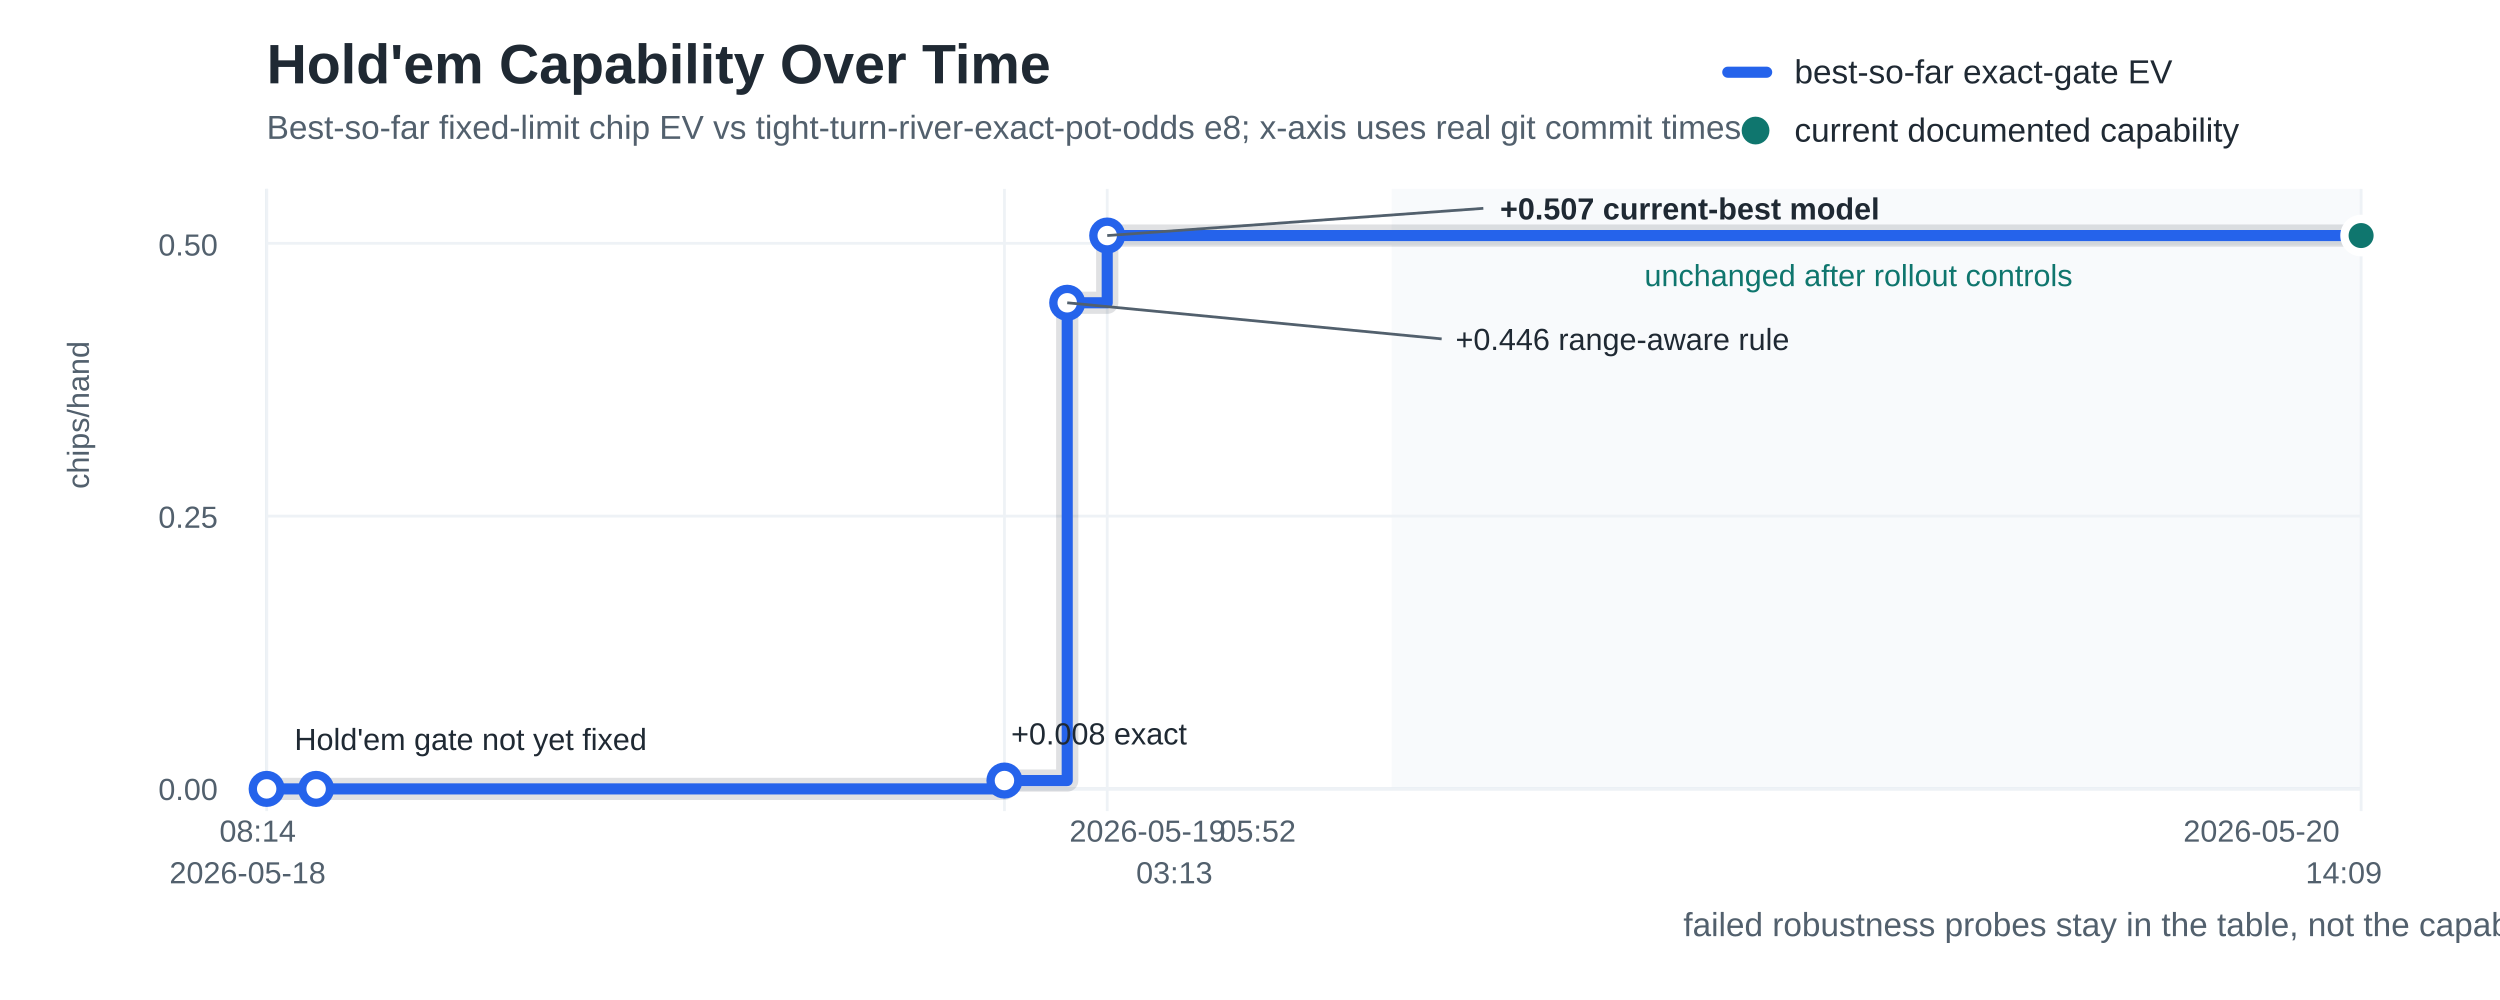
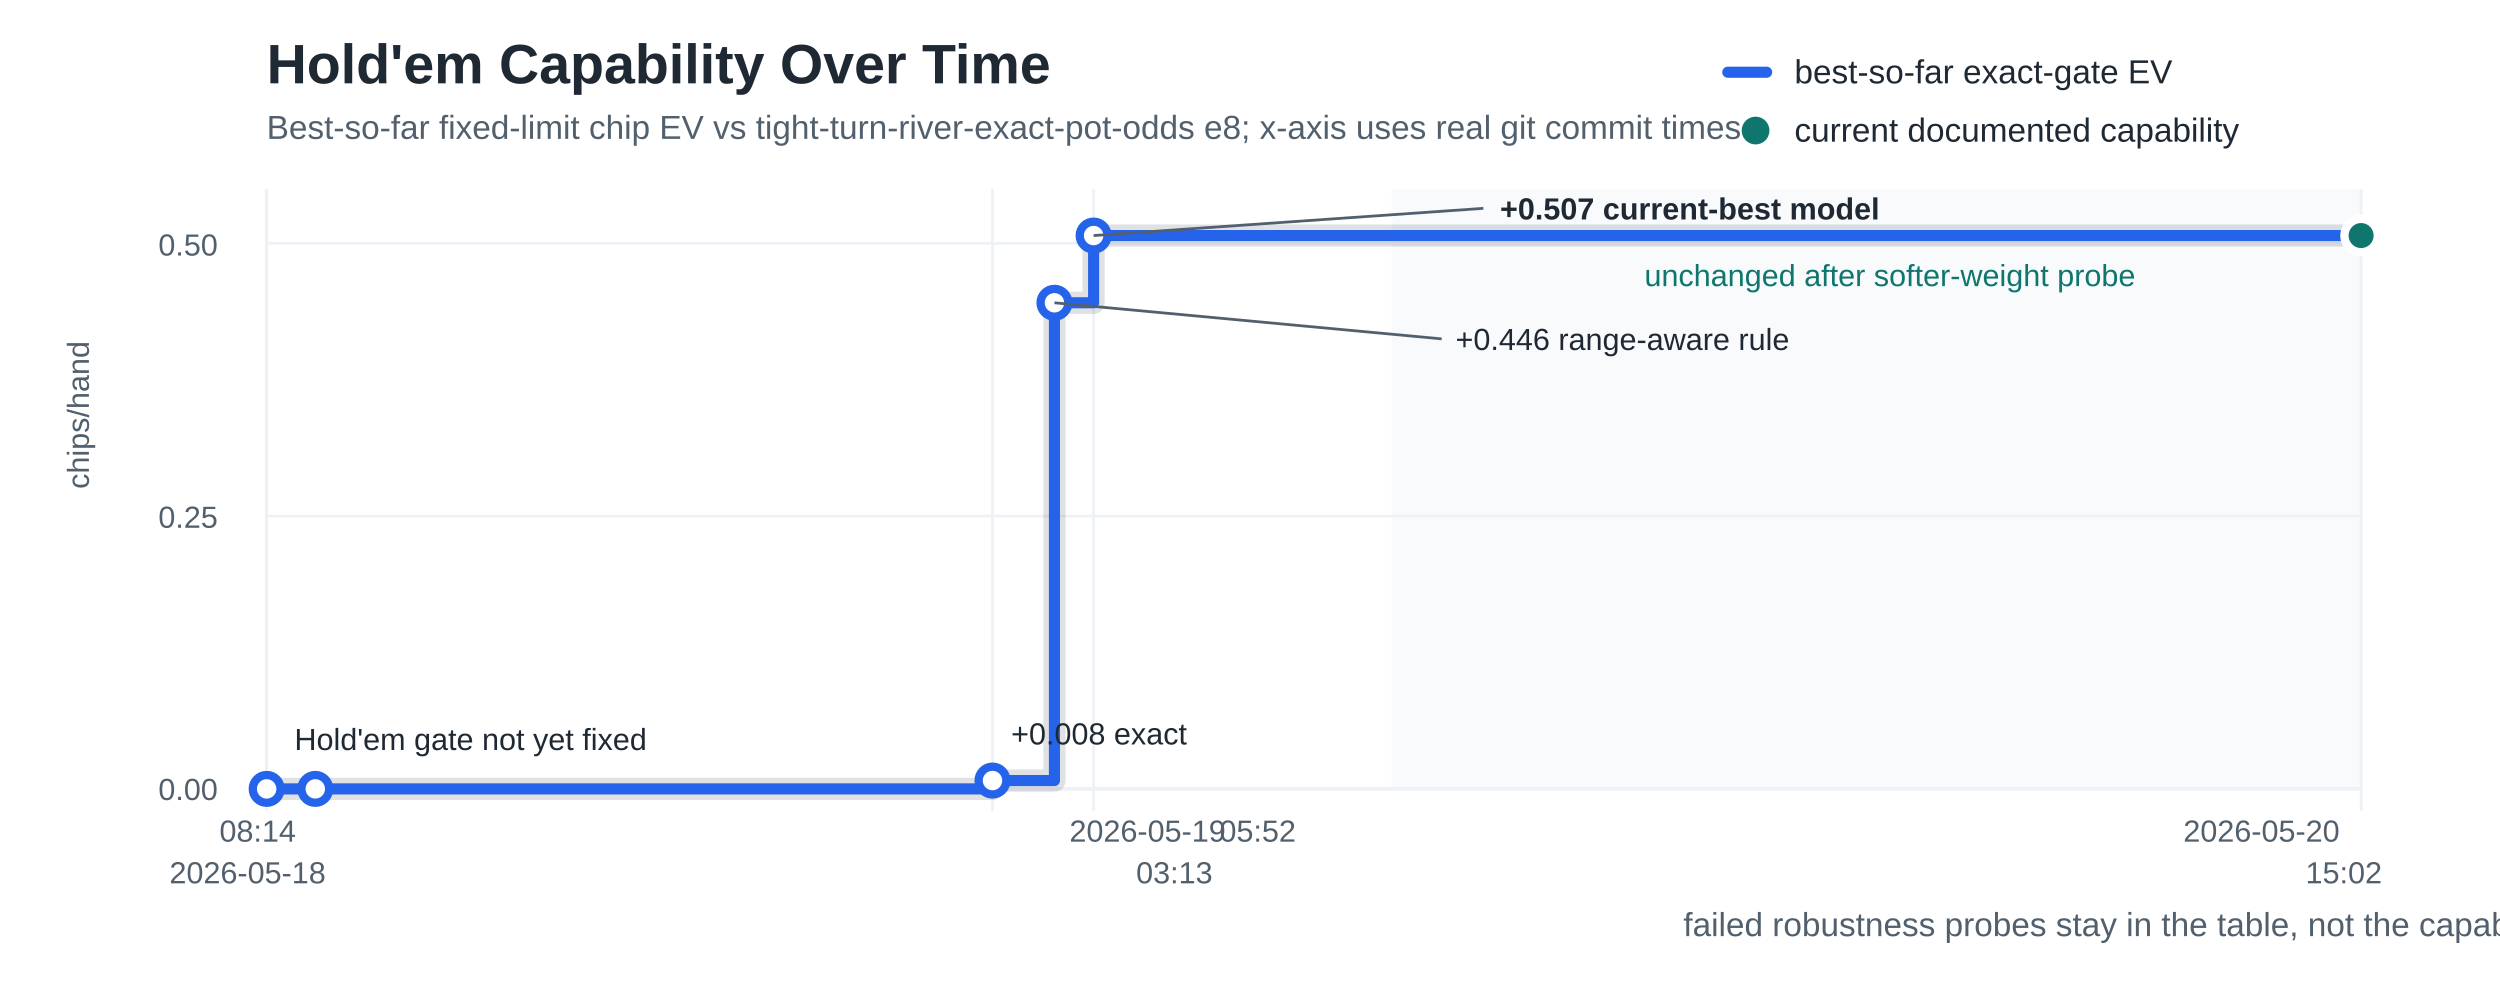
<svg xmlns="http://www.w3.org/2000/svg" width="900" height="360" viewBox="0 0 900 360" role="img" aria-labelledby="title desc">
  <rect width="900" height="360" fill="#ffffff" />
  <rect x="501" y="68" width="349" height="216" fill="#f8fafc" />
  <text x="96" y="30" font-family="Arial, Helvetica, sans-serif" font-size="20" font-weight="700" fill="#1f2933">Hold'em Capability Over Time</text>
  <text x="96" y="50" font-family="Arial, Helvetica, sans-serif" font-size="12" fill="#52606d">Best-so-far fixed-limit chip EV vs tight-turn-river-exact-pot-odds e8; x-axis uses real git commit times</text>
  <g stroke="#d9e2ec" stroke-width="1">
    <line x1="96" y1="284" x2="850" y2="284" />
    <line x1="96" y1="68" x2="96" y2="284" />
  </g>
  <g font-family="Arial, Helvetica, sans-serif" font-size="11" fill="#52606d">
    <line x1="96" y1="284.0" x2="850" y2="284.0" stroke="#eef2f6" stroke-width="1" />
    <text x="57" y="288">0.00</text>
    <line x1="96" y1="185.8" x2="850" y2="185.8" stroke="#eef2f6" stroke-width="1" />
    <text x="57" y="190">0.25</text>
    <line x1="96" y1="87.6" x2="850" y2="87.6" stroke="#eef2f6" stroke-width="1" />
    <text x="57" y="92">0.50</text>
    <text x="32" y="176" transform="rotate(-90 32 176)">chips/hand</text>
  </g>
  <g stroke="#eef2f6" stroke-width="1">
    <line x1="96.0" y1="68" x2="96.0" y2="292" />
-     <line x1="361.6" y1="68" x2="361.6" y2="292" />
-     <line x1="398.6" y1="68" x2="398.6" y2="292" />
+     <line x1="357.3" y1="68" x2="357.3" y2="292" />
+     <line x1="393.7" y1="68" x2="393.7" y2="292" />
    <line x1="850.0" y1="68" x2="850.0" y2="292" />
  </g>
-   <path d="M 96.0 284.0 L 113.8 284.0 L 113.8 284.0 L 361.6 284.0 L 361.6 281.0 L 384.2 281.0 L 384.2 109.0 L 398.6 109.0 L 398.6 84.8 L 850.0 84.8 L 850.0 84.8" fill="none" stroke="#1f2933" stroke-opacity="0.14" stroke-width="8" stroke-linecap="round" stroke-linejoin="round" />
-   <path d="M 96.0 284.0 L 113.8 284.0 L 113.8 284.0 L 361.6 284.0 L 361.6 281.0 L 384.2 281.0 L 384.2 109.0 L 398.6 109.0 L 398.6 84.8 L 850.0 84.8 L 850.0 84.8" fill="none" stroke="#2563eb" stroke-width="4" stroke-linecap="round" stroke-linejoin="round" />
+   <path d="M 96.0 284.0 L 113.5 284.0 L 113.5 284.0 L 357.3 284.0 L 357.3 281.0 L 379.6 281.0 L 379.6 109.0 L 393.7 109.0 L 393.7 84.8 L 850.0 84.8 L 850.0 84.8" fill="none" stroke="#1f2933" stroke-opacity="0.14" stroke-width="8" stroke-linecap="round" stroke-linejoin="round" />
+   <path d="M 96.0 284.0 L 113.5 284.0 L 113.5 284.0 L 357.3 284.0 L 357.3 281.0 L 379.6 281.0 L 379.6 109.0 L 393.7 109.0 L 393.7 84.8 L 850.0 84.8 L 850.0 84.8" fill="none" stroke="#2563eb" stroke-width="4" stroke-linecap="round" stroke-linejoin="round" />
  <g fill="#ffffff" stroke="#2563eb" stroke-width="3">
    <circle cx="96.0" cy="284.0" r="5" />
-     <circle cx="113.8" cy="284.0" r="5" />
-     <circle cx="361.6" cy="281.0" r="5" />
-     <circle cx="384.2" cy="109.0" r="5" />
-     <circle cx="398.6" cy="84.8" r="5" />
+     <circle cx="113.5" cy="284.0" r="5" />
+     <circle cx="357.3" cy="281.0" r="5" />
+     <circle cx="379.6" cy="109.0" r="5" />
+     <circle cx="393.7" cy="84.8" r="5" />
  </g>
  <circle cx="850.0" cy="84.8" r="6" fill="#0f766e" stroke="#ffffff" stroke-width="3" />
  <g font-family="Arial, Helvetica, sans-serif" font-size="11" fill="#1f2933">
    <text x="106" y="270">Hold'em gate not yet fixed</text>
    <text x="364" y="268">+0.008 exact</text>
-     <line x1="384.2" y1="109.0" x2="519" y2="122" stroke="#52606d" stroke-width="1" />
+     <line x1="379.6" y1="109.0" x2="519" y2="122" stroke="#52606d" stroke-width="1" />
    <text x="524" y="126">+0.446 range-aware rule</text>
-     <line x1="398.6" y1="84.8" x2="534" y2="75" stroke="#52606d" stroke-width="1" />
+     <line x1="393.7" y1="84.8" x2="534" y2="75" stroke="#52606d" stroke-width="1" />
    <text x="540" y="79" font-weight="700">+0.507 current-best model</text>
-     <text x="592" y="103" fill="#0f766e">unchanged after rollout controls</text>
+     <text x="592" y="103" fill="#0f766e">unchanged after softer-weight probe</text>
  </g>
  <g font-family="Arial, Helvetica, sans-serif" font-size="11" fill="#52606d">
    <text x="61" y="318">2026-05-18</text>
    <text x="79" y="303">08:14</text>
    <text x="385" y="303">2026-05-19</text>
    <text x="409" y="318">03:13</text>
    <text x="439" y="303">05:52</text>
    <text x="786" y="303">2026-05-20</text>
-     <text x="830" y="318">14:09</text>
+     <text x="830" y="318">15:02</text>
  </g>
  <g font-family="Arial, Helvetica, sans-serif" font-size="12" fill="#1f2933">
    <rect x="620" y="24" width="18" height="4" fill="#2563eb" rx="2" />
    <text x="646" y="30">best-so-far exact-gate EV</text>
    <circle cx="632" cy="47" r="5" fill="#0f766e" />
    <text x="646" y="51">current documented capability</text>
    <text x="606" y="337" fill="#52606d">failed robustness probes stay in the table, not the capability line</text>
  </g>
</svg>
